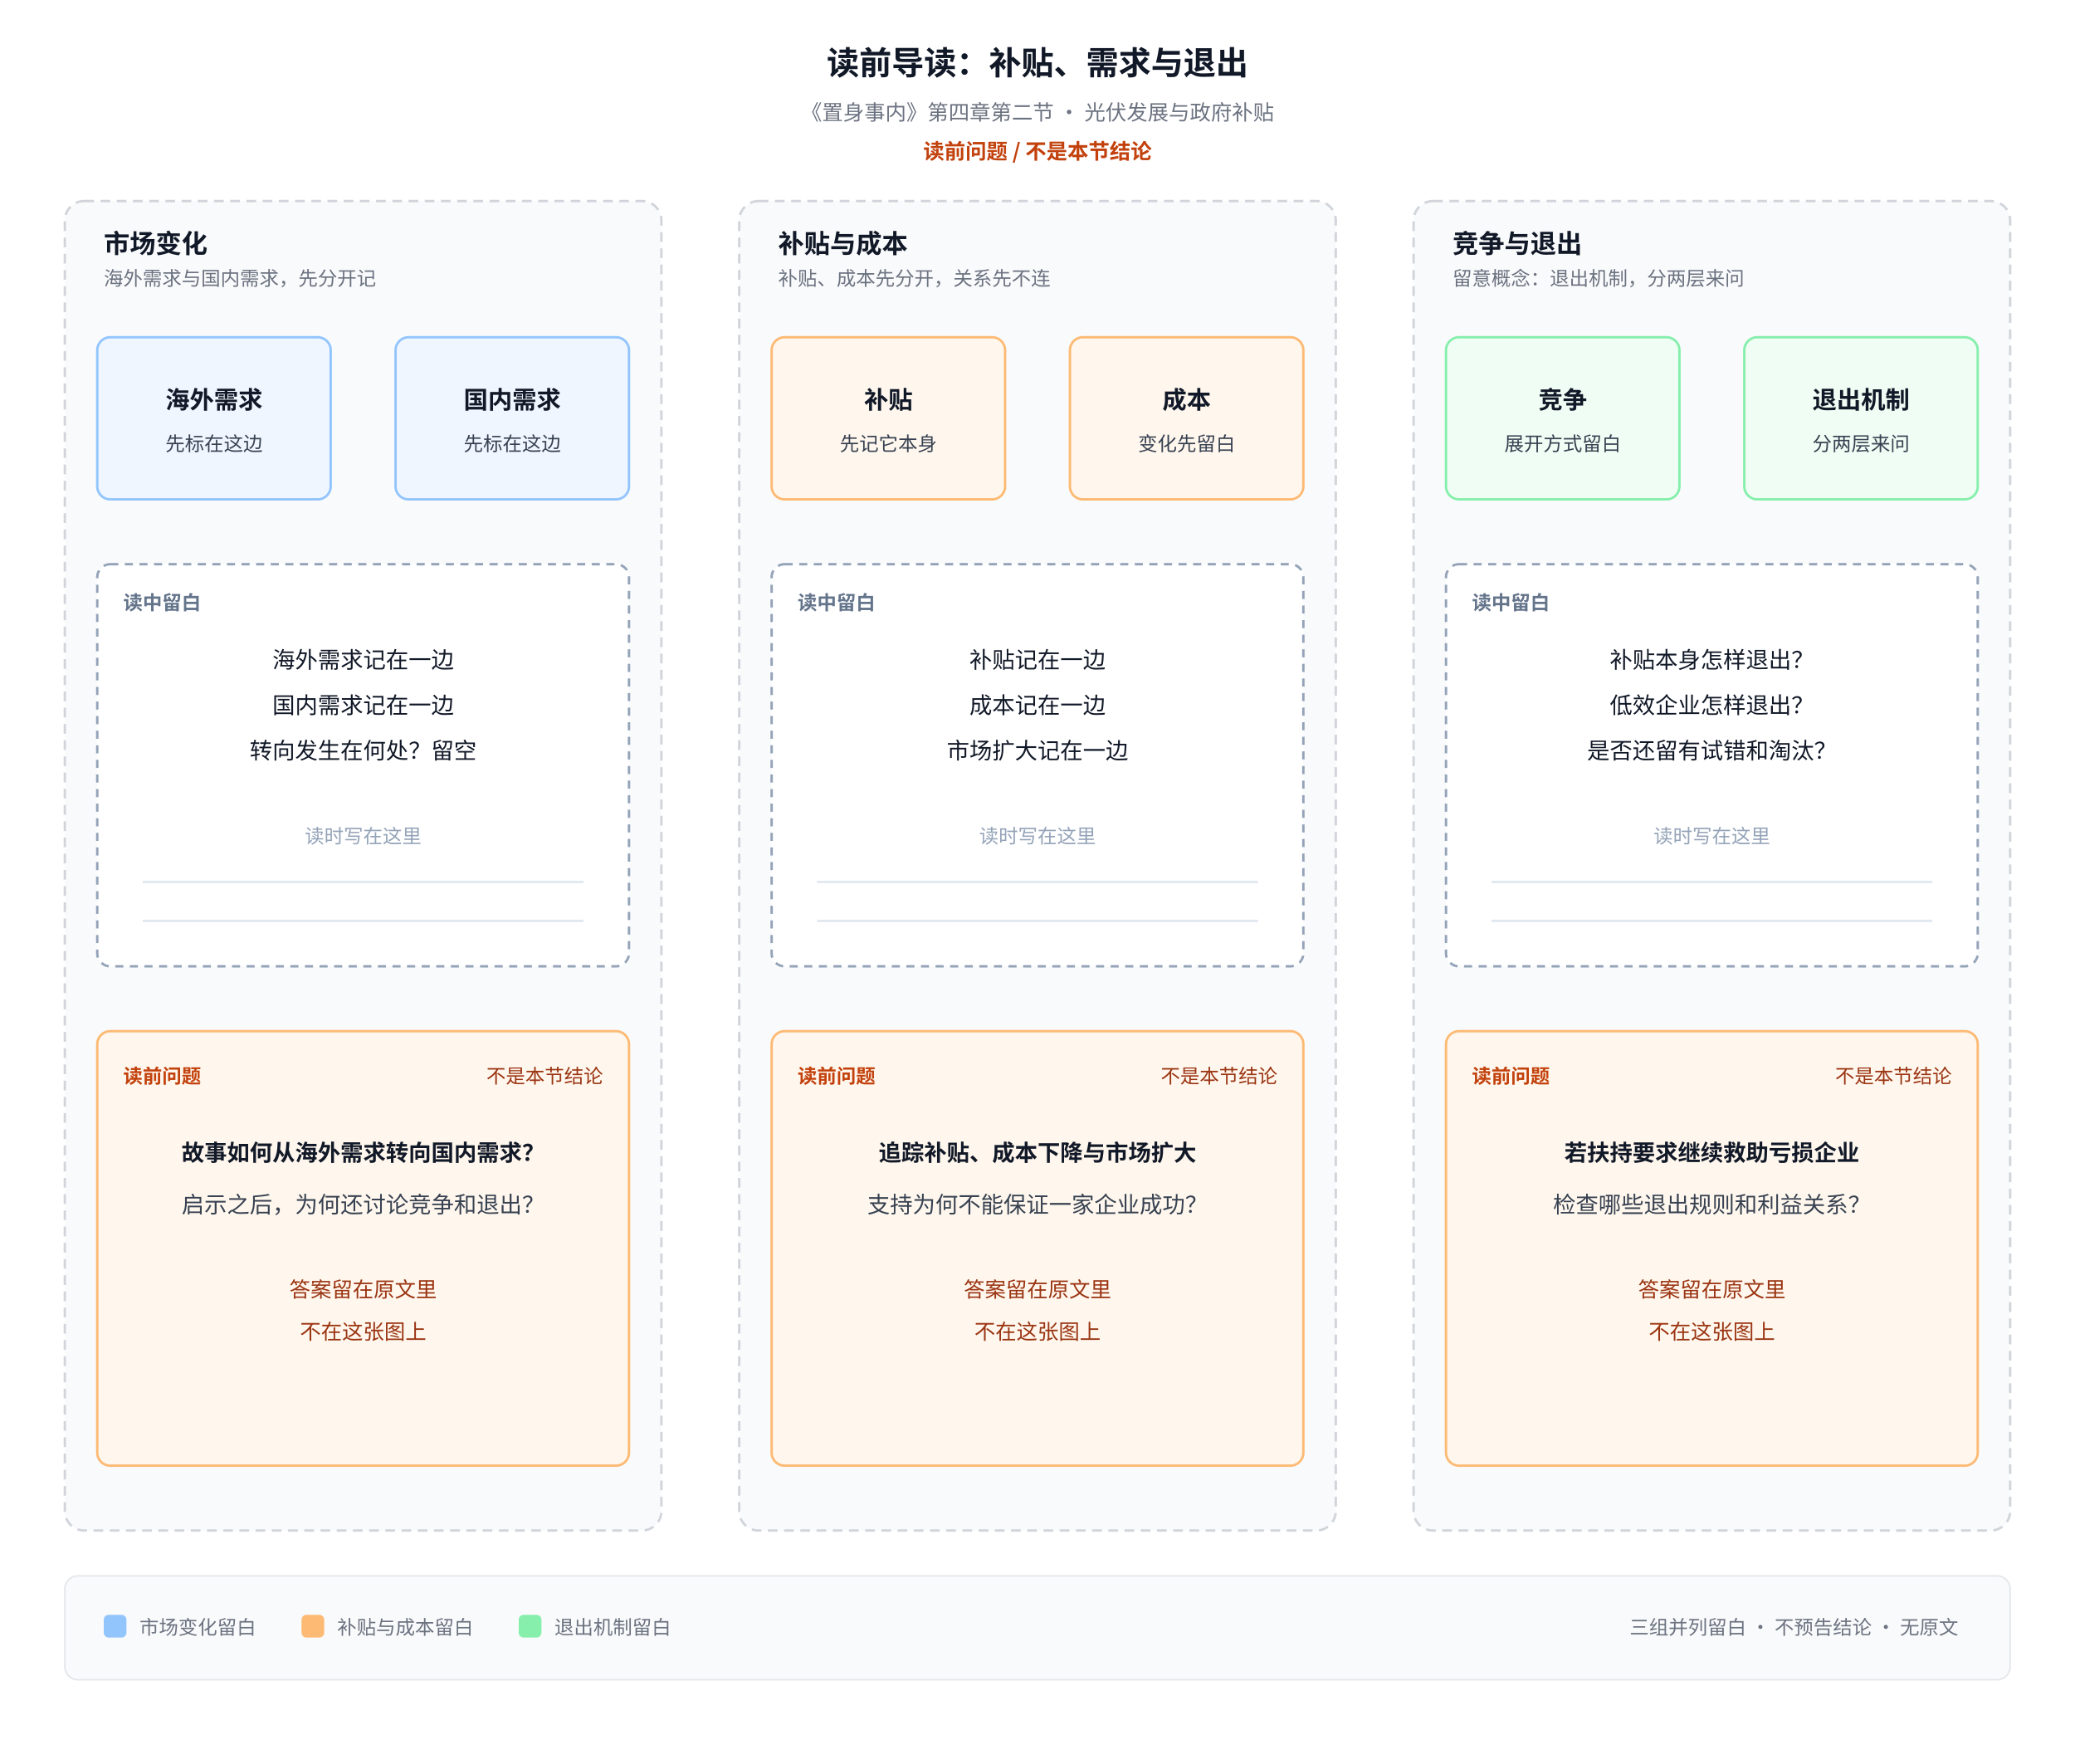
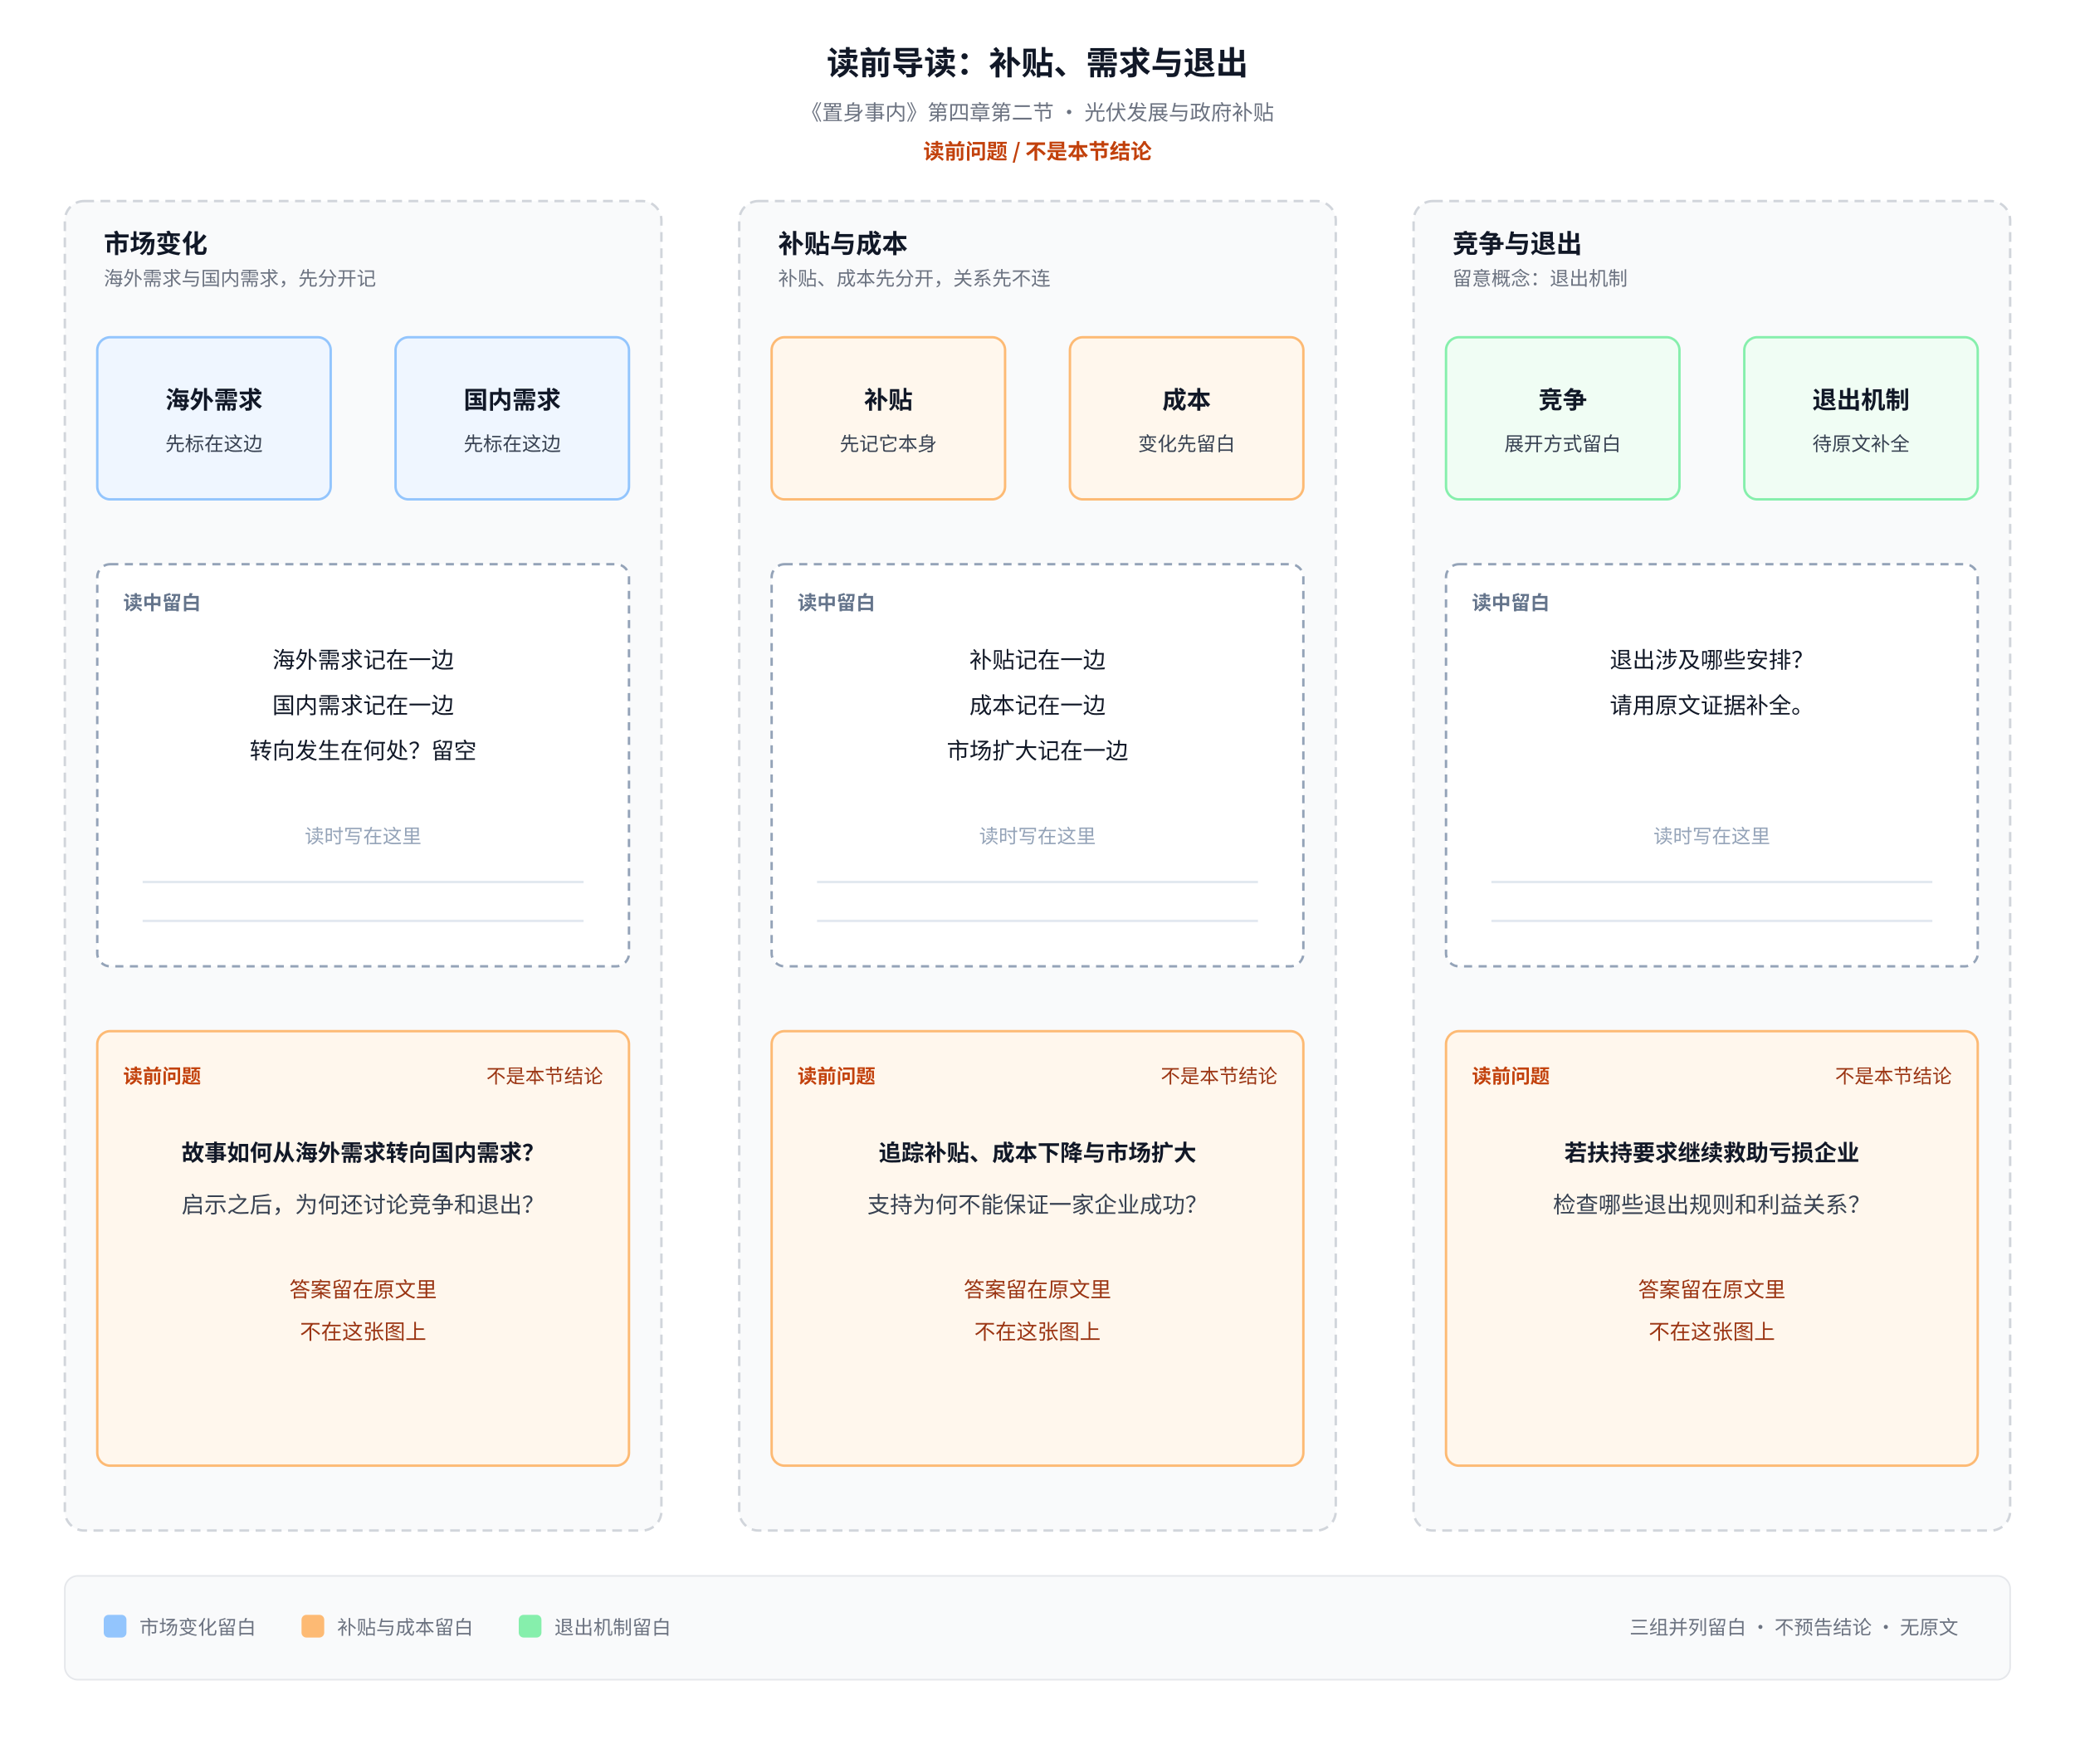
<svg xmlns="http://www.w3.org/2000/svg" viewBox="0 0 1280 1088" width="1280" height="1088" data-quality-profile="showcase">
  <style>
-     text { font-family: 'WenQuanYi Micro Hei, PingFang SC, Microsoft YaHei, Noto Sans CJK SC, Helvetica Neue, Helvetica, Arial, sans-serif'; }
+     text { font-family: 'WenQuanYi Micro Hei', 'PingFang SC', 'Microsoft YaHei', 'Noto Sans CJK SC', 'Helvetica Neue', Helvetica, Arial, sans-serif; }
  </style>
  <defs>
    <marker id="arrow-blue" markerWidth="10" markerHeight="7" refX="9" refY="3.5" orient="auto">
      <polygon points="0 0, 10 3.5, 0 7" fill="#2563eb" />
    </marker>
  </defs>
  <rect data-graph-role="background" x="0" y="0" width="1280" height="1088" fill="#ffffff" />
  <g font-family="WenQuanYi Micro Hei, PingFang SC, Microsoft YaHei, Noto Sans CJK SC, Helvetica Neue, Helvetica, Arial, sans-serif">
    <text x="640" y="46" fill="#111827" font-size="20" font-weight="600" text-anchor="middle">读前导读：补贴、需求与退出</text>
    <text x="640" y="74" fill="#6b7280" font-size="13" font-weight="400" text-anchor="middle">《置身事内》第四章第二节 · 光伏发展与政府补贴</text>
    <text x="640" y="98" fill="#c2410c" font-size="13" font-weight="600" text-anchor="middle">读前问题 / 不是本节结论</text>
    <rect id="c-market" data-graph-role="container" x="40" y="124" width="368" height="820" rx="12" fill="#f9fafb" stroke="#d1d5db" stroke-width="1.5" stroke-dasharray="6 4" />
    <text x="64" y="156" fill="#111827" font-size="16" font-weight="600">市场变化</text>
    <text x="64" y="176" fill="#6b7280" font-size="12" font-weight="400">海外需求与国内需求，先分开记</text>
    <rect id="c-market-chip-0" data-graph-role="node" data-node-id="c-market-chip-0" x="60" y="208" width="144" height="100" rx="8" fill="#eff6ff" stroke="#93c5fd" stroke-width="1.5" />
    <text x="132" y="252" fill="#111827" font-size="15" font-weight="600" text-anchor="middle">海外需求</text>
    <text x="132" y="278" fill="#374151" font-size="12" font-weight="400" text-anchor="middle">先标在这边</text>
    <rect id="c-market-chip-1" data-graph-role="node" data-node-id="c-market-chip-1" x="244" y="208" width="144" height="100" rx="8" fill="#eff6ff" stroke="#93c5fd" stroke-width="1.5" />
    <text x="316" y="252" fill="#111827" font-size="15" font-weight="600" text-anchor="middle">国内需求</text>
    <text x="316" y="278" fill="#374151" font-size="12" font-weight="400" text-anchor="middle">先标在这边</text>
    <rect id="c-market-blank" data-graph-role="node" data-node-id="c-market-blank" x="60" y="348" width="328" height="248" rx="8" fill="#ffffff" stroke="#94a3b8" stroke-width="1.5" stroke-dasharray="5 4" />
    <text x="76" y="376" fill="#64748b" font-size="12" font-weight="600">读中留白</text>
    <text x="224" y="412" fill="#111827" font-size="14" font-weight="400" text-anchor="middle">海外需求记在一边</text>
    <text x="224" y="440" fill="#111827" font-size="14" font-weight="400" text-anchor="middle">国内需求记在一边</text>
    <text x="224" y="468" fill="#111827" font-size="14" font-weight="400" text-anchor="middle">转向发生在何处？留空</text>
    <text x="224" y="520" fill="#94a3b8" font-size="12" font-weight="400" text-anchor="middle">读时写在这里</text>
    <line data-graph-role="decoration" x1="88" y1="544" x2="360" y2="544" stroke="#e2e8f0" stroke-width="1.5" />
    <line data-graph-role="decoration" x1="88" y1="568" x2="360" y2="568" stroke="#e2e8f0" stroke-width="1.5" />
    <rect id="c-market-q" data-graph-role="node" data-node-id="c-market-q" x="60" y="636" width="328" height="268" rx="8" fill="#fff7ed" stroke="#fdba74" stroke-width="1.5" />
    <text x="76" y="668" fill="#c2410c" font-size="12" font-weight="600">读前问题</text>
    <text x="372" y="668" fill="#9a3412" font-size="12" font-weight="400" text-anchor="end">不是本节结论</text>
    <text x="224" y="716" fill="#111827" font-size="14" font-weight="600" text-anchor="middle">故事如何从海外需求转向国内需求？</text>
    <text x="224" y="748" fill="#374151" font-size="14" font-weight="400" text-anchor="middle">启示之后，为何还讨论竞争和退出？</text>
    <text x="224" y="800" fill="#9a3412" font-size="13" font-weight="400" text-anchor="middle">答案留在原文里</text>
    <text x="224" y="826" fill="#9a3412" font-size="13" font-weight="400" text-anchor="middle">不在这张图上</text>
    <rect id="c-subsidy" data-graph-role="container" x="456" y="124" width="368" height="820" rx="12" fill="#f9fafb" stroke="#d1d5db" stroke-width="1.5" stroke-dasharray="6 4" />
    <text x="480" y="156" fill="#111827" font-size="16" font-weight="600">补贴与成本</text>
    <text x="480" y="176" fill="#6b7280" font-size="12" font-weight="400">补贴、成本先分开，关系先不连</text>
    <rect id="c-subsidy-chip-0" data-graph-role="node" data-node-id="c-subsidy-chip-0" x="476" y="208" width="144" height="100" rx="8" fill="#fff7ed" stroke="#fdba74" stroke-width="1.5" />
    <text x="548" y="252" fill="#111827" font-size="15" font-weight="600" text-anchor="middle">补贴</text>
    <text x="548" y="278" fill="#374151" font-size="12" font-weight="400" text-anchor="middle">先记它本身</text>
    <rect id="c-subsidy-chip-1" data-graph-role="node" data-node-id="c-subsidy-chip-1" x="660" y="208" width="144" height="100" rx="8" fill="#fff7ed" stroke="#fdba74" stroke-width="1.5" />
    <text x="732" y="252" fill="#111827" font-size="15" font-weight="600" text-anchor="middle">成本</text>
    <text x="732" y="278" fill="#374151" font-size="12" font-weight="400" text-anchor="middle">变化先留白</text>
    <rect id="c-subsidy-blank" data-graph-role="node" data-node-id="c-subsidy-blank" x="476" y="348" width="328" height="248" rx="8" fill="#ffffff" stroke="#94a3b8" stroke-width="1.5" stroke-dasharray="5 4" />
    <text x="492" y="376" fill="#64748b" font-size="12" font-weight="600">读中留白</text>
    <text x="640" y="412" fill="#111827" font-size="14" font-weight="400" text-anchor="middle">补贴记在一边</text>
    <text x="640" y="440" fill="#111827" font-size="14" font-weight="400" text-anchor="middle">成本记在一边</text>
    <text x="640" y="468" fill="#111827" font-size="14" font-weight="400" text-anchor="middle">市场扩大记在一边</text>
    <text x="640" y="520" fill="#94a3b8" font-size="12" font-weight="400" text-anchor="middle">读时写在这里</text>
    <line data-graph-role="decoration" x1="504" y1="544" x2="776" y2="544" stroke="#e2e8f0" stroke-width="1.5" />
    <line data-graph-role="decoration" x1="504" y1="568" x2="776" y2="568" stroke="#e2e8f0" stroke-width="1.5" />
    <rect id="c-subsidy-q" data-graph-role="node" data-node-id="c-subsidy-q" x="476" y="636" width="328" height="268" rx="8" fill="#fff7ed" stroke="#fdba74" stroke-width="1.5" />
    <text x="492" y="668" fill="#c2410c" font-size="12" font-weight="600">读前问题</text>
    <text x="788" y="668" fill="#9a3412" font-size="12" font-weight="400" text-anchor="end">不是本节结论</text>
    <text x="640" y="716" fill="#111827" font-size="14" font-weight="600" text-anchor="middle">追踪补贴、成本下降与市场扩大</text>
    <text x="640" y="748" fill="#374151" font-size="14" font-weight="400" text-anchor="middle">支持为何不能保证一家企业成功？</text>
    <text x="640" y="800" fill="#9a3412" font-size="13" font-weight="400" text-anchor="middle">答案留在原文里</text>
    <text x="640" y="826" fill="#9a3412" font-size="13" font-weight="400" text-anchor="middle">不在这张图上</text>
    <rect id="c-exit" data-graph-role="container" x="872" y="124" width="368" height="820" rx="12" fill="#f9fafb" stroke="#d1d5db" stroke-width="1.5" stroke-dasharray="6 4" />
    <text x="896" y="156" fill="#111827" font-size="16" font-weight="600">竞争与退出</text>
-     <text x="896" y="176" fill="#6b7280" font-size="12" font-weight="400">留意概念：退出机制，分两层来问</text>
+     <text x="896" y="176" fill="#6b7280" font-size="12" font-weight="400">留意概念：退出机制</text>
    <rect id="c-exit-chip-0" data-graph-role="node" data-node-id="c-exit-chip-0" x="892" y="208" width="144" height="100" rx="8" fill="#f0fdf4" stroke="#86efac" stroke-width="1.5" />
    <text x="964" y="252" fill="#111827" font-size="15" font-weight="600" text-anchor="middle">竞争</text>
    <text x="964" y="278" fill="#374151" font-size="12" font-weight="400" text-anchor="middle">展开方式留白</text>
    <rect id="c-exit-chip-1" data-graph-role="node" data-node-id="c-exit-chip-1" x="1076" y="208" width="144" height="100" rx="8" fill="#f0fdf4" stroke="#86efac" stroke-width="1.5" />
    <text x="1148" y="252" fill="#111827" font-size="15" font-weight="600" text-anchor="middle">退出机制</text>
-     <text x="1148" y="278" fill="#374151" font-size="12" font-weight="400" text-anchor="middle">分两层来问</text>
+     <text x="1148" y="278" fill="#374151" font-size="12" font-weight="400" text-anchor="middle">待原文补全</text>
    <rect id="c-exit-blank" data-graph-role="node" data-node-id="c-exit-blank" x="892" y="348" width="328" height="248" rx="8" fill="#ffffff" stroke="#94a3b8" stroke-width="1.5" stroke-dasharray="5 4" />
    <text x="908" y="376" fill="#64748b" font-size="12" font-weight="600">读中留白</text>
-     <text x="1056" y="412" fill="#111827" font-size="14" font-weight="400" text-anchor="middle">补贴本身怎样退出？</text>
-     <text x="1056" y="440" fill="#111827" font-size="14" font-weight="400" text-anchor="middle">低效企业怎样退出？</text>
-     <text x="1056" y="468" fill="#111827" font-size="14" font-weight="400" text-anchor="middle">是否还留有试错和淘汰？</text>
+     <text x="1056" y="412" fill="#111827" font-size="14" font-weight="400" text-anchor="middle">退出涉及哪些安排？</text>
+     <text x="1056" y="440" fill="#111827" font-size="14" font-weight="400" text-anchor="middle">请用原文证据补全。</text>
    <text x="1056" y="520" fill="#94a3b8" font-size="12" font-weight="400" text-anchor="middle">读时写在这里</text>
    <line data-graph-role="decoration" x1="920" y1="544" x2="1192" y2="544" stroke="#e2e8f0" stroke-width="1.5" />
    <line data-graph-role="decoration" x1="920" y1="568" x2="1192" y2="568" stroke="#e2e8f0" stroke-width="1.5" />
    <rect id="c-exit-q" data-graph-role="node" data-node-id="c-exit-q" x="892" y="636" width="328" height="268" rx="8" fill="#fff7ed" stroke="#fdba74" stroke-width="1.5" />
    <text x="908" y="668" fill="#c2410c" font-size="12" font-weight="600">读前问题</text>
    <text x="1204" y="668" fill="#9a3412" font-size="12" font-weight="400" text-anchor="end">不是本节结论</text>
    <text x="1056" y="716" fill="#111827" font-size="14" font-weight="600" text-anchor="middle">若扶持要求继续救助亏损企业</text>
    <text x="1056" y="748" fill="#374151" font-size="14" font-weight="400" text-anchor="middle">检查哪些退出规则和利益关系？</text>
    <text x="1056" y="800" fill="#9a3412" font-size="13" font-weight="400" text-anchor="middle">答案留在原文里</text>
    <text x="1056" y="826" fill="#9a3412" font-size="13" font-weight="400" text-anchor="middle">不在这张图上</text>
    <g id="legend" data-graph-role="legend">
      <rect x="40" y="972" width="1200" height="64" rx="8" fill="#f9fafb" stroke="#e5e7eb" stroke-width="1" />
      <rect data-graph-role="decoration" x="64" y="996" width="14" height="14" rx="3" fill="#93c5fd" />
      <text x="86" y="1008" fill="#6b7280" font-size="12" font-weight="400">市场变化留白</text>
      <rect data-graph-role="decoration" x="186" y="996" width="14" height="14" rx="3" fill="#fdba74" />
      <text x="208" y="1008" fill="#6b7280" font-size="12" font-weight="400">补贴与成本留白</text>
      <rect data-graph-role="decoration" x="320" y="996" width="14" height="14" rx="3" fill="#86efac" />
      <text x="342" y="1008" fill="#6b7280" font-size="12" font-weight="400">退出机制留白</text>
      <text x="1208" y="1008" fill="#6b7280" font-size="12" font-weight="400" text-anchor="end">三组并列留白 · 不预告结论 · 无原文</text>
    </g>
  </g>
</svg>
